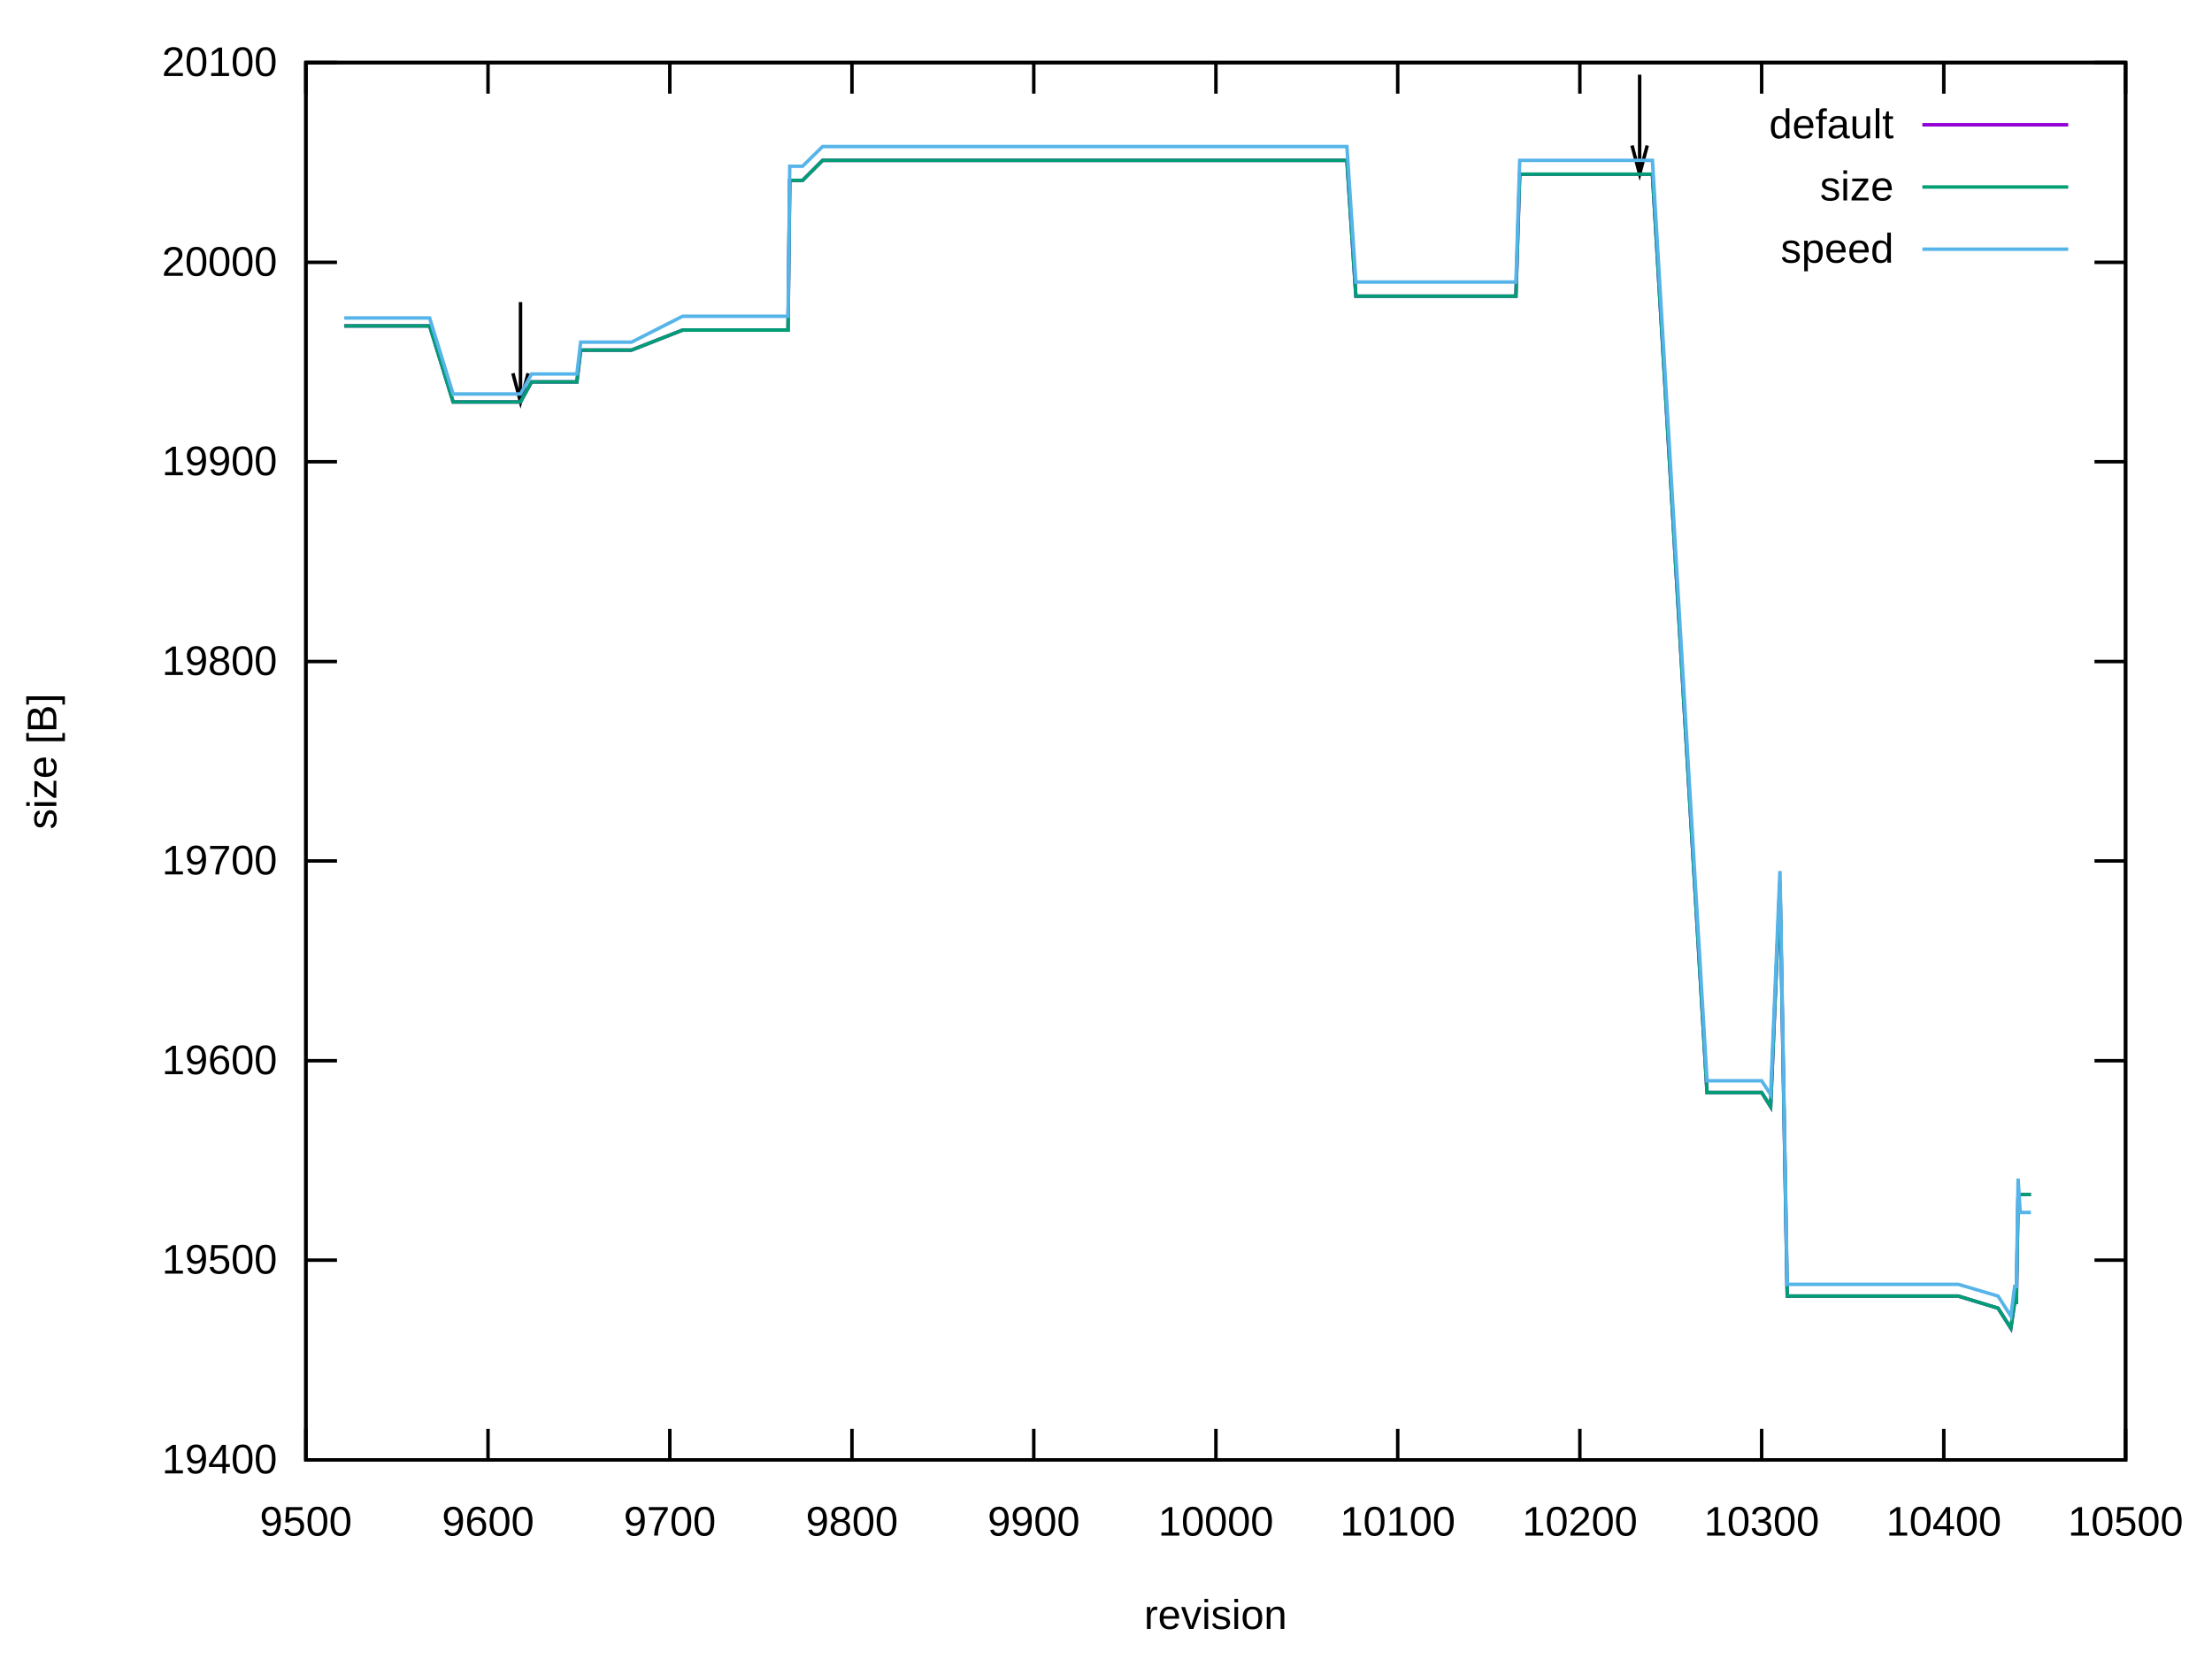
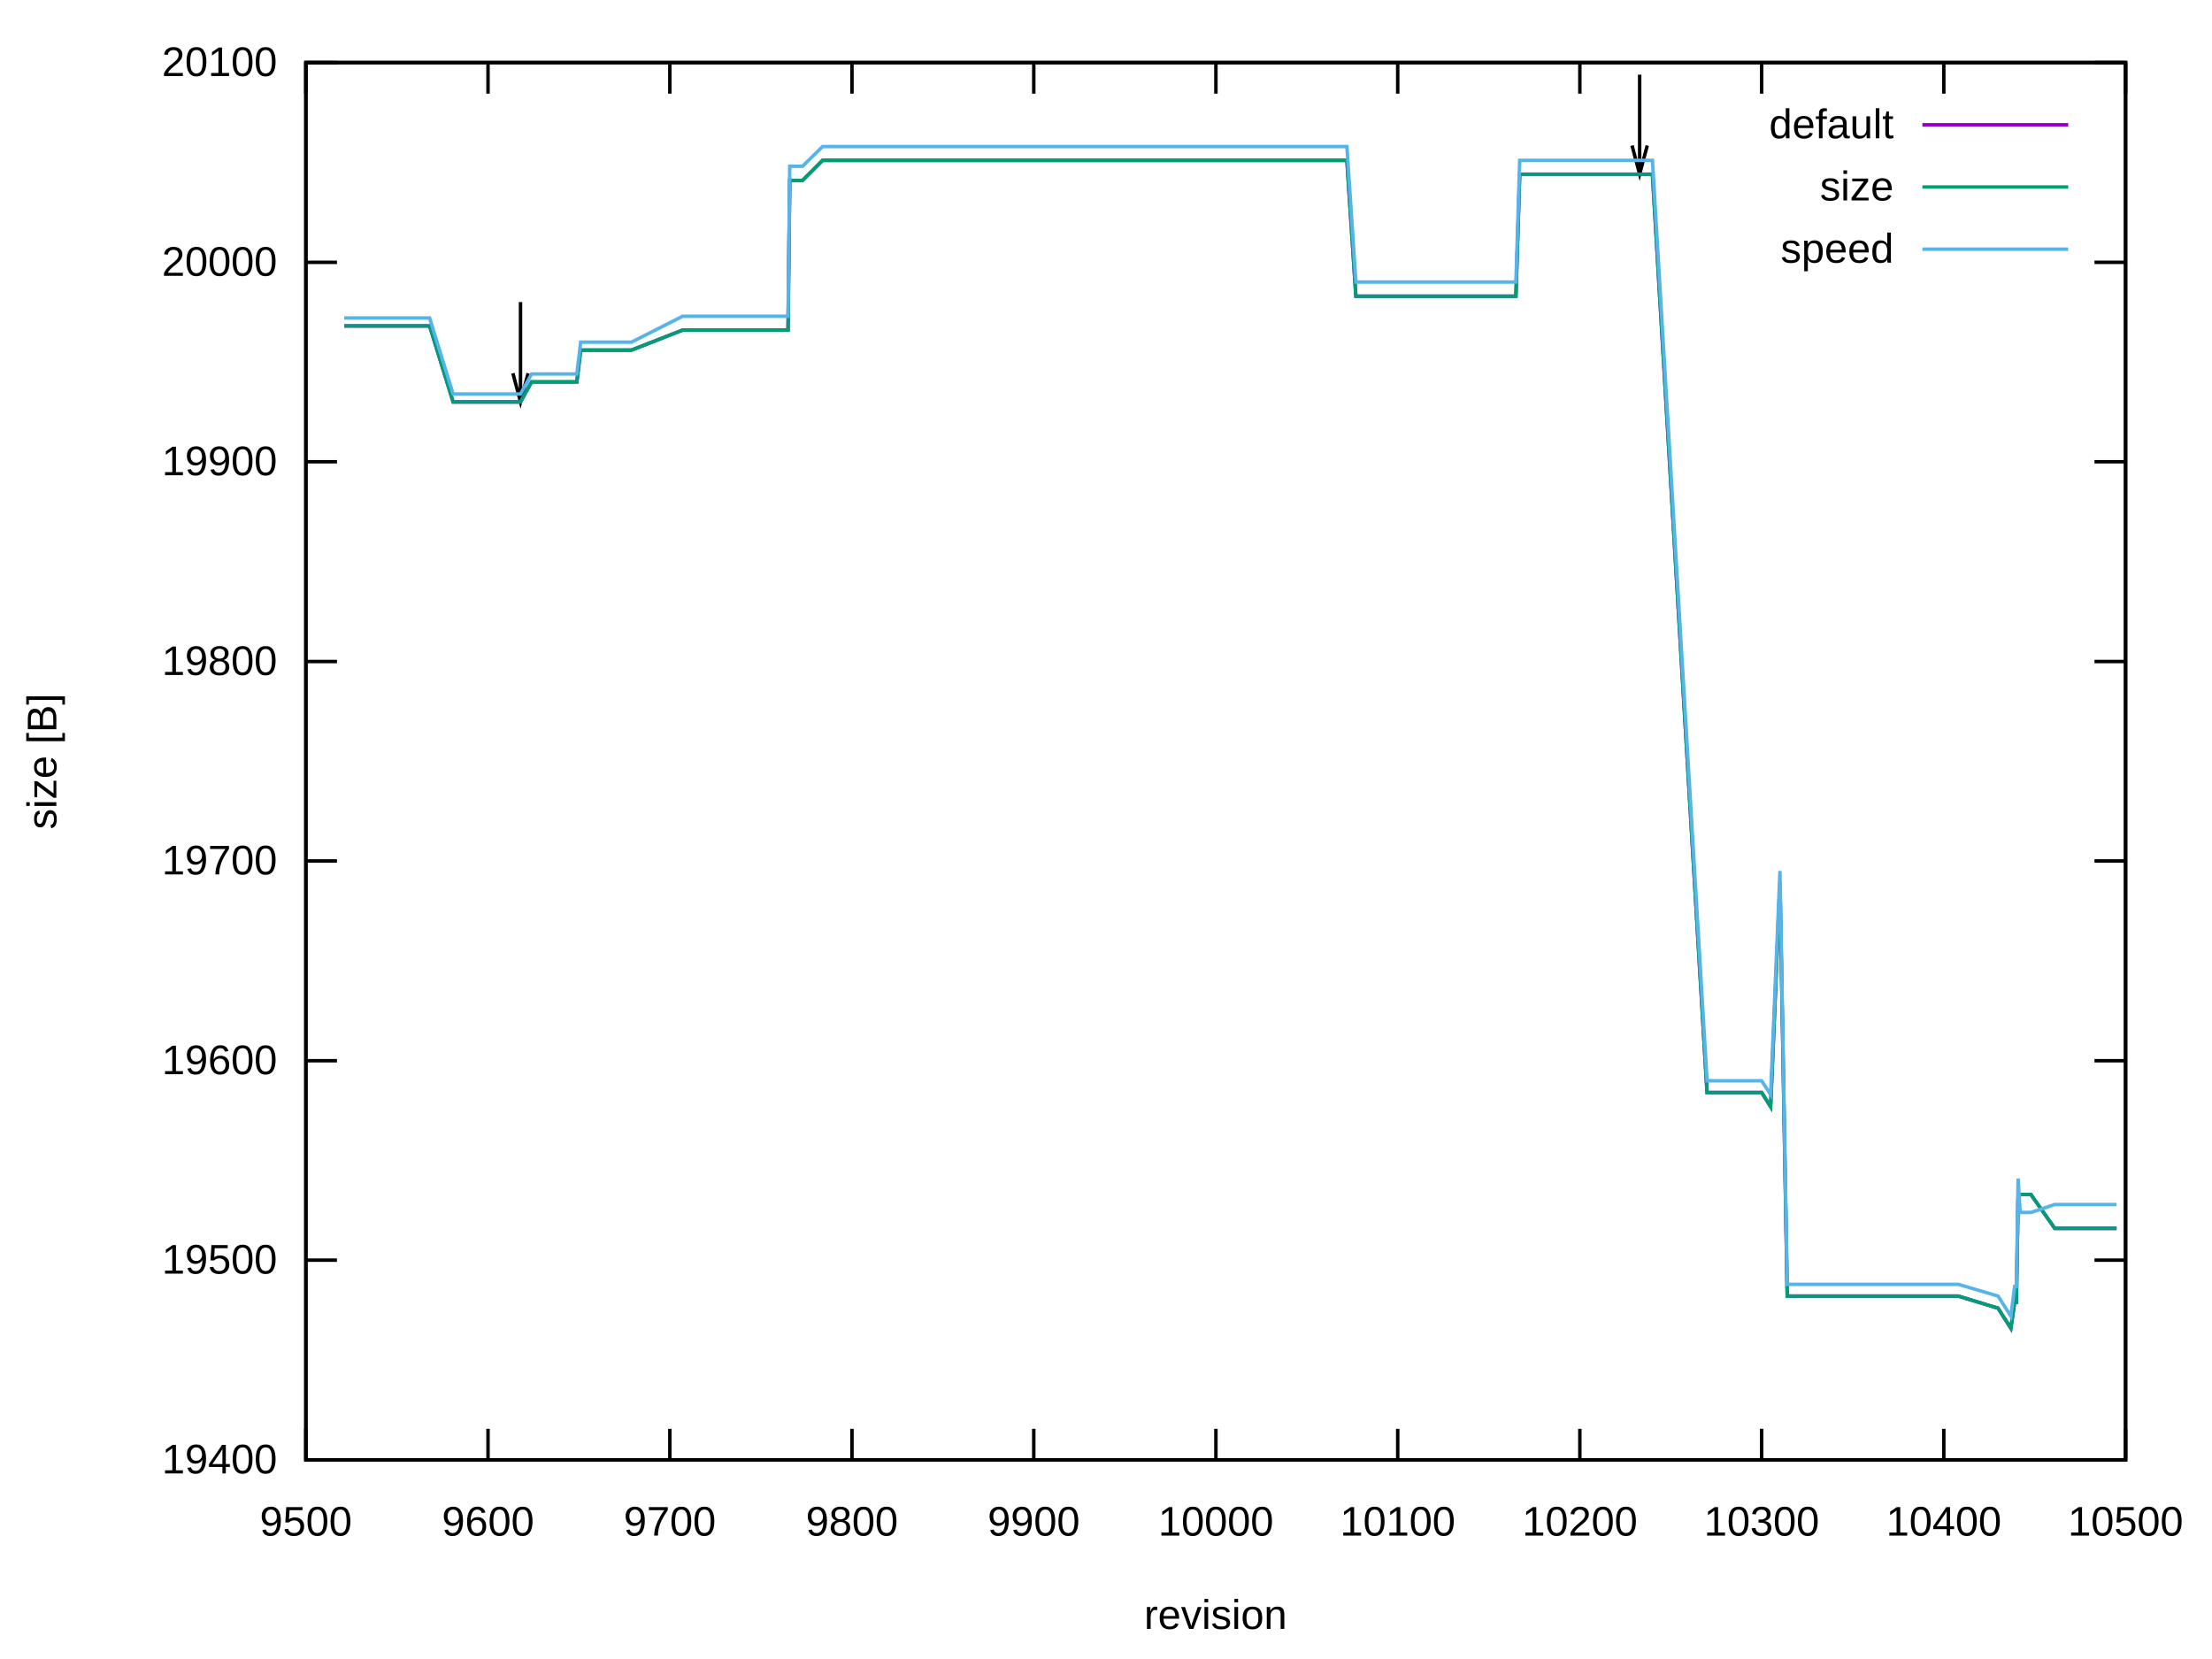
<svg xmlns="http://www.w3.org/2000/svg" xmlns:xlink="http://www.w3.org/1999/xlink" width="640" height="480" viewBox="0 0 640 480">
  <g id="gnuplot_canvas">
    <rect x="0" y="0" width="640" height="480" fill="none" />
    <defs>
      <circle id="gpDot" r="0.5" stroke-width="0.5" />
      <path id="gpPt0" stroke-width="0.222" stroke="currentColor" d="M-1,0 h2 M0,-1 v2" />
      <path id="gpPt1" stroke-width="0.222" stroke="currentColor" d="M-1,-1 L1,1 M1,-1 L-1,1" />
      <path id="gpPt2" stroke-width="0.222" stroke="currentColor" d="M-1,0 L1,0 M0,-1 L0,1 M-1,-1 L1,1 M-1,1 L1,-1" />
      <rect id="gpPt3" stroke-width="0.222" stroke="currentColor" x="-1" y="-1" width="2" height="2" />
      <rect id="gpPt4" stroke-width="0.222" stroke="currentColor" fill="currentColor" x="-1" y="-1" width="2" height="2" />
      <circle id="gpPt5" stroke-width="0.222" stroke="currentColor" cx="0" cy="0" r="1" />
      <use xlink:href="#gpPt5" id="gpPt6" fill="currentColor" stroke="none" />
      <path id="gpPt7" stroke-width="0.222" stroke="currentColor" d="M0,-1.33 L-1.33,0.67 L1.33,0.67 z" />
      <use xlink:href="#gpPt7" id="gpPt8" fill="currentColor" stroke="none" />
      <use xlink:href="#gpPt7" id="gpPt9" stroke="currentColor" transform="rotate(180)" />
      <use xlink:href="#gpPt9" id="gpPt10" fill="currentColor" stroke="none" />
      <use xlink:href="#gpPt3" id="gpPt11" stroke="currentColor" transform="rotate(45)" />
      <use xlink:href="#gpPt11" id="gpPt12" fill="currentColor" stroke="none" />
      <path id="gpPt13" stroke-width="0.222" stroke="currentColor" d="M0,1.330 L1.265,0.411 L0.782,-1.067 L-0.782,-1.076 L-1.265,0.411 z" />
      <use xlink:href="#gpPt13" id="gpPt14" fill="currentColor" stroke="none" />
      <filter id="textbox" filterUnits="objectBoundingBox" x="0" y="0" height="1" width="1">
        <feFlood flood-color="white" flood-opacity="1" result="bgnd" />
        <feComposite in="SourceGraphic" in2="bgnd" operator="atop" />
      </filter>
      <filter id="greybox" filterUnits="objectBoundingBox" x="0" y="0" height="1" width="1">
        <feFlood flood-color="lightgrey" flood-opacity="1" result="grey" />
        <feComposite in="SourceGraphic" in2="grey" operator="atop" />
      </filter>
    </defs>
    <g fill="none" color="white" stroke="currentColor" stroke-width="1.00" stroke-linecap="butt" stroke-linejoin="miter">
</g>
    <g fill="none" color="black" stroke="currentColor" stroke-width="1.00" stroke-linecap="butt" stroke-linejoin="miter">
      <path stroke="black" d="M88.5,422.4 L97.5,422.4 M615.0,422.4 L606.0,422.4  " />
      <g transform="translate(80.2,426.3)" stroke="none" fill="black" font-family="Arial" font-size="12.00" text-anchor="end">
        <text>
          <tspan font-family="Arial"> 19400</tspan>
        </text>
      </g>
    </g>
    <g fill="none" color="black" stroke="currentColor" stroke-width="1.00" stroke-linecap="butt" stroke-linejoin="miter">
      <path stroke="black" d="M88.5,364.6 L97.5,364.6 M615.0,364.6 L606.0,364.6  " />
      <g transform="translate(80.2,368.5)" stroke="none" fill="black" font-family="Arial" font-size="12.00" text-anchor="end">
        <text>
          <tspan font-family="Arial"> 19500</tspan>
        </text>
      </g>
    </g>
    <g fill="none" color="black" stroke="currentColor" stroke-width="1.00" stroke-linecap="butt" stroke-linejoin="miter">
      <path stroke="black" d="M88.5,306.9 L97.5,306.9 M615.0,306.9 L606.0,306.9  " />
      <g transform="translate(80.2,310.8)" stroke="none" fill="black" font-family="Arial" font-size="12.00" text-anchor="end">
        <text>
          <tspan font-family="Arial"> 19600</tspan>
        </text>
      </g>
    </g>
    <g fill="none" color="black" stroke="currentColor" stroke-width="1.00" stroke-linecap="butt" stroke-linejoin="miter">
      <path stroke="black" d="M88.5,249.1 L97.5,249.1 M615.0,249.1 L606.0,249.1  " />
      <g transform="translate(80.2,253.0)" stroke="none" fill="black" font-family="Arial" font-size="12.00" text-anchor="end">
        <text>
          <tspan font-family="Arial"> 19700</tspan>
        </text>
      </g>
    </g>
    <g fill="none" color="black" stroke="currentColor" stroke-width="1.00" stroke-linecap="butt" stroke-linejoin="miter">
      <path stroke="black" d="M88.5,191.4 L97.5,191.4 M615.0,191.4 L606.0,191.4  " />
      <g transform="translate(80.2,195.3)" stroke="none" fill="black" font-family="Arial" font-size="12.00" text-anchor="end">
        <text>
          <tspan font-family="Arial"> 19800</tspan>
        </text>
      </g>
    </g>
    <g fill="none" color="black" stroke="currentColor" stroke-width="1.00" stroke-linecap="butt" stroke-linejoin="miter">
      <path stroke="black" d="M88.5,133.6 L97.5,133.6 M615.0,133.6 L606.0,133.6  " />
      <g transform="translate(80.2,137.5)" stroke="none" fill="black" font-family="Arial" font-size="12.00" text-anchor="end">
        <text>
          <tspan font-family="Arial"> 19900</tspan>
        </text>
      </g>
    </g>
    <g fill="none" color="black" stroke="currentColor" stroke-width="1.00" stroke-linecap="butt" stroke-linejoin="miter">
      <path stroke="black" d="M88.5,75.9 L97.5,75.9 M615.0,75.9 L606.0,75.9  " />
      <g transform="translate(80.2,79.8)" stroke="none" fill="black" font-family="Arial" font-size="12.00" text-anchor="end">
        <text>
          <tspan font-family="Arial"> 20000</tspan>
        </text>
      </g>
    </g>
    <g fill="none" color="black" stroke="currentColor" stroke-width="1.00" stroke-linecap="butt" stroke-linejoin="miter">
      <path stroke="black" d="M88.5,18.1 L97.5,18.1 M615.0,18.1 L606.0,18.1  " />
      <g transform="translate(80.2,22.0)" stroke="none" fill="black" font-family="Arial" font-size="12.00" text-anchor="end">
        <text>
          <tspan font-family="Arial"> 20100</tspan>
        </text>
      </g>
    </g>
    <g fill="none" color="black" stroke="currentColor" stroke-width="1.00" stroke-linecap="butt" stroke-linejoin="miter">
      <path stroke="black" d="M88.5,422.4 L88.5,413.4 M88.5,18.1 L88.5,27.1  " />
      <g transform="translate(88.5,444.3)" stroke="none" fill="black" font-family="Arial" font-size="12.00" text-anchor="middle">
        <text>
          <tspan font-family="Arial"> 9500</tspan>
        </text>
      </g>
    </g>
    <g fill="none" color="black" stroke="currentColor" stroke-width="1.00" stroke-linecap="butt" stroke-linejoin="miter">
      <path stroke="black" d="M141.2,422.4 L141.2,413.4 M141.2,18.1 L141.2,27.1  " />
      <g transform="translate(141.2,444.3)" stroke="none" fill="black" font-family="Arial" font-size="12.00" text-anchor="middle">
        <text>
          <tspan font-family="Arial"> 9600</tspan>
        </text>
      </g>
    </g>
    <g fill="none" color="black" stroke="currentColor" stroke-width="1.00" stroke-linecap="butt" stroke-linejoin="miter">
      <path stroke="black" d="M193.8,422.4 L193.8,413.4 M193.8,18.1 L193.8,27.1  " />
      <g transform="translate(193.8,444.3)" stroke="none" fill="black" font-family="Arial" font-size="12.00" text-anchor="middle">
        <text>
          <tspan font-family="Arial"> 9700</tspan>
        </text>
      </g>
    </g>
    <g fill="none" color="black" stroke="currentColor" stroke-width="1.00" stroke-linecap="butt" stroke-linejoin="miter">
      <path stroke="black" d="M246.5,422.4 L246.5,413.4 M246.5,18.1 L246.5,27.1  " />
      <g transform="translate(246.5,444.3)" stroke="none" fill="black" font-family="Arial" font-size="12.00" text-anchor="middle">
        <text>
          <tspan font-family="Arial"> 9800</tspan>
        </text>
      </g>
    </g>
    <g fill="none" color="black" stroke="currentColor" stroke-width="1.00" stroke-linecap="butt" stroke-linejoin="miter">
      <path stroke="black" d="M299.1,422.4 L299.1,413.4 M299.1,18.1 L299.1,27.1  " />
      <g transform="translate(299.1,444.3)" stroke="none" fill="black" font-family="Arial" font-size="12.00" text-anchor="middle">
        <text>
          <tspan font-family="Arial"> 9900</tspan>
        </text>
      </g>
    </g>
    <g fill="none" color="black" stroke="currentColor" stroke-width="1.00" stroke-linecap="butt" stroke-linejoin="miter">
      <path stroke="black" d="M351.8,422.4 L351.8,413.4 M351.8,18.1 L351.8,27.1  " />
      <g transform="translate(351.8,444.3)" stroke="none" fill="black" font-family="Arial" font-size="12.00" text-anchor="middle">
        <text>
          <tspan font-family="Arial"> 10000</tspan>
        </text>
      </g>
    </g>
    <g fill="none" color="black" stroke="currentColor" stroke-width="1.00" stroke-linecap="butt" stroke-linejoin="miter">
      <path stroke="black" d="M404.4,422.4 L404.4,413.4 M404.4,18.1 L404.4,27.1  " />
      <g transform="translate(404.4,444.3)" stroke="none" fill="black" font-family="Arial" font-size="12.00" text-anchor="middle">
        <text>
          <tspan font-family="Arial"> 10100</tspan>
        </text>
      </g>
    </g>
    <g fill="none" color="black" stroke="currentColor" stroke-width="1.00" stroke-linecap="butt" stroke-linejoin="miter">
      <path stroke="black" d="M457.1,422.4 L457.1,413.4 M457.1,18.1 L457.1,27.1  " />
      <g transform="translate(457.1,444.3)" stroke="none" fill="black" font-family="Arial" font-size="12.00" text-anchor="middle">
        <text>
          <tspan font-family="Arial"> 10200</tspan>
        </text>
      </g>
    </g>
    <g fill="none" color="black" stroke="currentColor" stroke-width="1.00" stroke-linecap="butt" stroke-linejoin="miter">
      <path stroke="black" d="M509.7,422.4 L509.7,413.4 M509.7,18.1 L509.7,27.1  " />
      <g transform="translate(509.7,444.3)" stroke="none" fill="black" font-family="Arial" font-size="12.00" text-anchor="middle">
        <text>
          <tspan font-family="Arial"> 10300</tspan>
        </text>
      </g>
    </g>
    <g fill="none" color="black" stroke="currentColor" stroke-width="1.00" stroke-linecap="butt" stroke-linejoin="miter">
      <path stroke="black" d="M562.4,422.4 L562.4,413.4 M562.4,18.1 L562.4,27.1  " />
      <g transform="translate(562.4,444.3)" stroke="none" fill="black" font-family="Arial" font-size="12.00" text-anchor="middle">
        <text>
          <tspan font-family="Arial"> 10400</tspan>
        </text>
      </g>
    </g>
    <g fill="none" color="black" stroke="currentColor" stroke-width="1.00" stroke-linecap="butt" stroke-linejoin="miter">
      <path stroke="black" d="M615.0,422.4 L615.0,413.4 M615.0,18.1 L615.0,27.1  " />
      <g transform="translate(615.0,444.3)" stroke="none" fill="black" font-family="Arial" font-size="12.00" text-anchor="middle">
        <text>
          <tspan font-family="Arial"> 10500</tspan>
        </text>
      </g>
    </g>
    <g fill="none" color="black" stroke="currentColor" stroke-width="1.00" stroke-linecap="butt" stroke-linejoin="miter">
</g>
    <g fill="none" color="black" stroke="currentColor" stroke-width="1.00" stroke-linecap="butt" stroke-linejoin="miter">
      <path stroke="black" d="M88.5,18.1 L88.5,422.4 L615.0,422.4 L615.0,18.1 L88.5,18.1 Z  " />
      <path stroke="black" d="M148.4,108.0 L150.6,116.3 L152.8,108.0 M150.6,87.4 L150.6,116.3 M472.2,42.1 L474.4,50.4 L476.6,42.1   M474.4,21.6 L474.4,50.4  " />
    </g>
    <g fill="none" color="black" stroke="currentColor" stroke-width="1.00" stroke-linecap="butt" stroke-linejoin="miter">
      <g transform="translate(16.3,220.3) rotate(270)" stroke="none" fill="black" font-family="Arial" font-size="12.00" text-anchor="middle">
        <text>
          <tspan font-family="Arial">size [B]</tspan>
        </text>
      </g>
    </g>
    <g fill="none" color="black" stroke="currentColor" stroke-width="1.00" stroke-linecap="butt" stroke-linejoin="miter">
      <g transform="translate(351.7,471.3)" stroke="none" fill="black" font-family="Arial" font-size="12.00" text-anchor="middle">
        <text>
          <tspan font-family="Arial">revision</tspan>
        </text>
      </g>
    </g>
    <g fill="none" color="black" stroke="currentColor" stroke-width="1.00" stroke-linecap="butt" stroke-linejoin="miter">
</g>
    <g id="gnuplot_plot_1">
      <g fill="none" color="black" stroke="currentColor" stroke-width="1.00" stroke-linecap="butt" stroke-linejoin="miter">
        <g transform="translate(547.9,40.0)" stroke="none" fill="black" font-family="Arial" font-size="12.00" text-anchor="end">
          <text>
            <tspan font-family="Arial">default</tspan>
          </text>
        </g>
      </g>
      <g fill="none" color="black" stroke="currentColor" stroke-width="1.00" stroke-linecap="butt" stroke-linejoin="miter">
-         <path stroke="rgb(148,   0, 211)" d="M556.2,36.1 L598.4,36.1 M99.6,94.3 L109.6,94.3 L114.8,94.3 L124.3,94.3 L131.1,116.3 L135.4,116.3   L139.0,116.3 L141.7,116.3 L142.2,116.3 L142.7,116.3 L143.3,116.3 L150.6,116.3 L153.8,110.5 L158.0,110.5   L159.6,110.5 L160.1,110.5 L160.6,110.5 L161.2,110.5 L162.2,110.5 L164.8,110.5 L165.4,110.5 L166.9,110.5   L168.0,101.3 L169.1,101.3 L169.6,101.3 L172.2,101.3 L173.8,101.3 L174.8,101.3 L175.4,101.3 L175.9,101.3   L182.7,101.3 L197.5,95.5 L209.6,95.5 L214.9,95.5 L218.5,95.5 L220.7,95.5 L225.9,95.5 L227.5,95.5   L228.0,95.5 L228.5,52.2 L229.1,52.2 L232.2,52.2 L238.0,46.4 L241.2,46.4 L241.7,46.4 L242.8,46.4   L244.9,46.4 L248.0,46.4 L250.1,46.4 L250.7,46.4 L254.3,46.4 L255.9,46.4 L256.5,46.4 L257.0,46.4   L262.2,46.4 L263.3,46.4 L265.4,46.4 L288.0,46.4 L299.6,46.4 L301.2,46.4 L301.7,46.4 L309.1,46.4   L312.8,46.4 L313.8,46.4 L314.4,46.4 L314.9,46.4 L315.9,46.4 L317.0,46.4 L319.6,46.4 L320.7,46.4   L323.3,46.4 L324.9,46.4 L327.0,46.4 L328.1,46.4 L328.6,46.4 L331.2,46.4 L331.7,46.4 L332.8,46.4   L333.3,46.4 L335.4,46.4 L339.1,46.4 L343.3,46.4 L348.6,46.4 L350.2,46.4 L351.8,46.4 L360.7,46.4   L377.0,46.4 L382.3,46.4 L388.1,46.4 L389.7,46.4 L392.3,85.7 L393.9,85.7 L408.6,85.7 L417.0,85.7   L429.1,85.7 L437.6,85.7 L438.6,85.7 L439.7,50.4 L443.4,50.4 L447.0,50.4 L447.6,50.4 L449.2,50.4   L452.8,50.4 L461.8,50.4 L462.8,50.4 L474.4,50.4 L476.5,50.4 L478.1,50.4 L493.9,316.1 L498.6,316.1   L499.2,316.1 L500.2,316.1 L502.9,316.1 L509.7,316.1 L512.3,320.2 L515.0,255.5 L517.1,375.0 L530.8,375.0   L533.4,375.0 L535.5,375.0 L536.0,375.0 L544.4,375.0 L545.0,375.0 L548.7,375.0 L566.6,375.0 L578.1,378.5   L581.8,384.3 L582.9,376.8 L583.4,376.8 L583.9,346.7 L584.5,345.6 L587.6,345.6  " />
+         <path stroke="rgb(148,   0, 211)" d="M556.2,36.1 L598.4,36.1 M99.6,94.3 L109.6,94.3 L114.8,94.3 L124.3,94.3 L131.1,116.3 L135.4,116.3   L139.0,116.3 L141.7,116.3 L142.2,116.3 L142.7,116.3 L143.3,116.3 L150.6,116.3 L153.8,110.5 L158.0,110.5   L159.6,110.5 L160.1,110.5 L160.6,110.5 L161.2,110.5 L162.2,110.5 L164.8,110.5 L165.4,110.5 L166.9,110.5   L168.0,101.3 L169.1,101.3 L169.6,101.3 L172.2,101.3 L173.8,101.3 L174.8,101.3 L175.4,101.3 L175.9,101.3   L182.7,101.3 L197.5,95.5 L209.6,95.5 L214.9,95.5 L218.5,95.5 L220.7,95.5 L225.9,95.5 L227.5,95.5   L228.0,95.5 L228.5,52.2 L229.1,52.2 L232.2,52.2 L238.0,46.4 L241.2,46.4 L241.7,46.4 L242.8,46.4   L244.9,46.4 L248.0,46.4 L250.1,46.4 L250.7,46.4 L254.3,46.4 L255.9,46.4 L256.5,46.4 L257.0,46.4   L262.2,46.4 L263.3,46.4 L265.4,46.4 L288.0,46.4 L299.6,46.4 L301.2,46.4 L301.7,46.4 L309.1,46.4   L312.8,46.4 L313.8,46.4 L314.4,46.4 L314.9,46.4 L315.9,46.4 L317.0,46.4 L319.6,46.4 L320.7,46.4   L323.3,46.4 L324.9,46.4 L327.0,46.4 L328.1,46.4 L328.6,46.4 L331.2,46.4 L331.7,46.4 L332.8,46.4   L333.3,46.4 L335.4,46.4 L339.1,46.4 L343.3,46.4 L348.6,46.4 L350.2,46.4 L351.8,46.4 L360.7,46.4   L377.0,46.4 L382.3,46.4 L388.1,46.4 L389.7,46.4 L392.3,85.7 L393.9,85.7 L408.6,85.7 L417.0,85.7   L429.1,85.7 L437.6,85.7 L438.6,85.7 L439.7,50.4 L443.4,50.4 L447.0,50.4 L447.6,50.4 L449.2,50.4   L452.8,50.4 L461.8,50.4 L462.8,50.4 L474.4,50.4 L476.5,50.4 L478.1,50.4 L493.9,316.1 L498.6,316.1   L499.2,316.1 L500.2,316.1 L502.9,316.1 L509.7,316.1 L512.3,320.2 L515.0,255.5 L517.1,375.0 L530.8,375.0   L533.4,375.0 L535.5,375.0 L536.0,375.0 L544.4,375.0 L545.0,375.0 L548.7,375.0 L566.6,375.0 L578.1,378.5   L581.8,384.3 L582.9,376.8 L583.4,376.8 L583.9,346.7 L584.5,345.6 L587.6,345.6 L594.5,355.4 L612.4,355.4    " />
      </g>
    </g>
    <g id="gnuplot_plot_2">
      <g fill="none" color="black" stroke="currentColor" stroke-width="1.00" stroke-linecap="butt" stroke-linejoin="miter">
        <g transform="translate(547.9,58.0)" stroke="none" fill="black" font-family="Arial" font-size="12.00" text-anchor="end">
          <text>
            <tspan font-family="Arial">size</tspan>
          </text>
        </g>
      </g>
      <g fill="none" color="black" stroke="currentColor" stroke-width="1.00" stroke-linecap="butt" stroke-linejoin="miter">
-         <path stroke="rgb(  0, 158, 115)" d="M556.2,54.1 L598.4,54.1 M99.6,94.3 L109.6,94.3 L114.8,94.3 L124.3,94.3 L131.1,116.3 L135.4,116.3   L139.0,116.3 L141.7,116.3 L142.2,116.3 L142.7,116.3 L143.3,116.3 L150.6,116.3 L153.8,110.5 L158.0,110.5   L159.6,110.5 L160.1,110.5 L160.6,110.5 L161.2,110.5 L162.2,110.5 L164.8,110.5 L165.4,110.5 L166.9,110.5   L168.0,101.3 L169.1,101.3 L169.6,101.3 L172.2,101.3 L173.8,101.3 L174.8,101.3 L175.4,101.3 L175.9,101.3   L182.7,101.3 L197.5,95.5 L209.6,95.5 L214.9,95.5 L218.5,95.5 L220.7,95.5 L225.9,95.5 L227.5,95.5   L228.0,95.5 L228.5,52.2 L229.1,52.2 L232.2,52.2 L238.0,46.4 L241.2,46.4 L241.7,46.4 L242.8,46.4   L244.9,46.4 L248.0,46.4 L250.1,46.4 L250.7,46.4 L254.3,46.4 L255.9,46.4 L256.5,46.4 L257.0,46.4   L262.2,46.4 L263.3,46.4 L265.4,46.4 L288.0,46.4 L299.6,46.4 L301.2,46.4 L301.7,46.4 L309.1,46.4   L312.8,46.4 L313.8,46.4 L314.4,46.4 L314.9,46.4 L315.9,46.4 L317.0,46.4 L319.6,46.4 L320.7,46.4   L323.3,46.4 L324.9,46.4 L327.0,46.4 L328.1,46.4 L328.6,46.4 L331.2,46.4 L331.7,46.4 L332.8,46.4   L333.3,46.4 L335.4,46.4 L339.1,46.4 L343.3,46.4 L348.6,46.4 L350.2,46.4 L351.8,46.4 L360.7,46.4   L377.0,46.4 L382.3,46.4 L388.1,46.4 L389.7,46.4 L392.3,85.7 L393.9,85.7 L408.6,85.7 L417.0,85.7   L429.1,85.7 L437.6,85.7 L438.6,85.7 L439.7,50.4 L443.4,50.4 L447.0,50.4 L447.6,50.4 L449.2,50.4   L452.8,50.4 L461.8,50.4 L462.8,50.4 L474.4,50.4 L476.5,50.4 L478.1,50.4 L493.9,316.1 L498.6,316.1   L499.2,316.1 L500.2,316.1 L502.9,316.1 L509.7,316.1 L512.3,320.2 L515.0,255.5 L517.1,375.0 L530.8,375.0   L533.4,375.0 L535.5,375.0 L536.0,375.0 L544.4,375.0 L545.0,375.0 L548.7,375.0 L566.6,375.0 L578.1,378.5   L581.8,384.3 L582.9,376.8 L583.4,376.8 L583.9,346.7 L584.5,345.6 L587.6,345.6  " />
+         <path stroke="rgb(  0, 158, 115)" d="M556.2,54.1 L598.4,54.1 M99.6,94.3 L109.6,94.3 L114.8,94.3 L124.3,94.3 L131.1,116.3 L135.4,116.3   L139.0,116.3 L141.7,116.3 L142.2,116.3 L142.7,116.3 L143.3,116.3 L150.6,116.3 L153.8,110.5 L158.0,110.5   L159.6,110.5 L160.1,110.5 L160.6,110.5 L161.2,110.5 L162.2,110.5 L164.8,110.5 L165.4,110.5 L166.9,110.5   L168.0,101.3 L169.1,101.3 L169.6,101.3 L172.2,101.3 L173.8,101.3 L174.8,101.3 L175.4,101.3 L175.9,101.3   L182.7,101.3 L197.5,95.5 L209.6,95.5 L214.9,95.5 L218.5,95.5 L220.7,95.5 L225.9,95.5 L227.5,95.5   L228.0,95.5 L228.5,52.2 L229.1,52.2 L232.2,52.2 L238.0,46.4 L241.2,46.4 L241.7,46.4 L242.8,46.4   L244.9,46.4 L248.0,46.4 L250.1,46.4 L250.7,46.4 L254.3,46.4 L255.9,46.4 L256.5,46.4 L257.0,46.4   L262.2,46.4 L263.3,46.4 L265.4,46.4 L288.0,46.4 L299.6,46.4 L301.2,46.4 L301.7,46.4 L309.1,46.4   L312.8,46.4 L313.8,46.4 L314.4,46.4 L314.9,46.4 L315.9,46.4 L317.0,46.4 L319.6,46.4 L320.7,46.4   L323.3,46.4 L324.9,46.4 L327.0,46.4 L328.1,46.4 L328.6,46.4 L331.2,46.4 L331.7,46.4 L332.8,46.4   L333.3,46.4 L335.4,46.4 L339.1,46.4 L343.3,46.4 L348.6,46.4 L350.2,46.4 L351.8,46.4 L360.7,46.4   L377.0,46.4 L382.3,46.4 L388.1,46.4 L389.7,46.4 L392.3,85.7 L393.9,85.7 L408.6,85.7 L417.0,85.7   L429.1,85.7 L437.6,85.7 L438.6,85.7 L439.7,50.4 L443.4,50.4 L447.0,50.4 L447.6,50.4 L449.2,50.4   L452.8,50.4 L461.8,50.4 L462.8,50.4 L474.4,50.4 L476.5,50.4 L478.1,50.4 L493.9,316.1 L498.6,316.1   L499.2,316.1 L500.2,316.1 L502.9,316.1 L509.7,316.1 L512.3,320.2 L515.0,255.5 L517.1,375.0 L530.8,375.0   L533.4,375.0 L535.5,375.0 L536.0,375.0 L544.4,375.0 L545.0,375.0 L548.7,375.0 L566.6,375.0 L578.1,378.5   L581.8,384.3 L582.9,376.8 L583.4,376.8 L583.9,346.7 L584.5,345.6 L587.6,345.6 L594.5,355.4 L612.4,355.4    " />
      </g>
    </g>
    <g id="gnuplot_plot_3">
      <g fill="none" color="black" stroke="currentColor" stroke-width="1.00" stroke-linecap="butt" stroke-linejoin="miter">
        <g transform="translate(547.9,76.0)" stroke="none" fill="black" font-family="Arial" font-size="12.00" text-anchor="end">
          <text>
            <tspan font-family="Arial">speed</tspan>
          </text>
        </g>
      </g>
      <g fill="none" color="black" stroke="currentColor" stroke-width="1.00" stroke-linecap="butt" stroke-linejoin="miter">
-         <path stroke="rgb( 86, 180, 233)" d="M556.2,72.1 L598.4,72.1 M99.6,92.0 L109.6,92.0 L114.8,92.0 L124.3,92.0 L131.1,114.0 L135.4,114.0   L139.0,114.0 L141.7,114.0 L142.2,114.0 L142.7,114.0 L143.3,114.0 L150.6,114.0 L153.8,108.2 L158.0,108.2   L159.6,108.2 L160.1,108.2 L160.6,108.2 L161.2,108.2 L162.2,108.2 L164.8,108.2 L165.4,108.2 L166.9,108.2   L168.0,99.0 L169.1,99.0 L169.6,99.0 L172.2,99.0 L173.8,99.0 L174.8,99.0 L175.4,99.0 L175.9,99.0   L182.7,99.0 L197.5,91.5 L209.6,91.5 L214.9,91.5 L218.5,91.5 L220.7,91.5 L225.9,91.5 L227.5,91.5   L228.0,91.5 L228.5,48.1 L229.1,48.1 L232.2,48.1 L238.0,42.4 L241.2,42.4 L241.7,42.4 L242.8,42.4   L244.9,42.4 L248.0,42.4 L250.1,42.4 L250.7,42.4 L254.3,42.4 L255.9,42.4 L256.5,42.4 L257.0,42.4   L262.2,42.4 L263.3,42.4 L265.4,42.4 L288.0,42.4 L299.6,42.4 L301.2,42.4 L301.7,42.4 L309.1,42.4   L312.8,42.4 L313.8,42.4 L314.4,42.4 L314.9,42.4 L315.9,42.4 L317.0,42.4 L319.6,42.4 L320.7,42.4   L323.3,42.4 L324.9,42.4 L327.0,42.4 L328.1,42.4 L328.6,42.4 L331.2,42.4 L331.7,42.4 L332.8,42.4   L333.3,42.4 L335.4,42.4 L339.1,42.4 L343.3,42.4 L348.6,42.4 L350.2,42.4 L351.8,42.4 L360.7,42.4   L377.0,42.4 L382.3,42.4 L388.1,42.4 L389.7,42.4 L392.3,81.6 L393.9,81.6 L408.6,81.6 L417.0,81.6   L429.1,81.6 L437.6,81.6 L438.6,81.6 L439.7,46.4 L443.4,46.4 L447.0,46.4 L447.6,46.4 L449.2,46.4   L452.8,46.4 L461.8,46.4 L462.8,46.4 L474.4,46.4 L476.5,46.4 L478.1,46.4 L493.9,312.7 L498.6,312.7   L499.2,312.7 L500.2,312.7 L502.9,312.7 L509.7,312.7 L512.3,316.7 L515.0,252.0 L517.1,371.6 L530.8,371.6   L533.4,371.6 L535.5,371.6 L536.0,371.6 L544.4,371.6 L545.0,371.6 L548.7,371.6 L566.6,371.6 L578.1,375.0   L581.8,380.8 L582.9,372.2 L583.4,372.2 L583.9,341.0 L584.5,350.8 L587.6,350.8  " />
+         <path stroke="rgb( 86, 180, 233)" d="M556.2,72.1 L598.4,72.1 M99.6,92.0 L109.6,92.0 L114.8,92.0 L124.3,92.0 L131.1,114.0 L135.4,114.0   L139.0,114.0 L141.7,114.0 L142.2,114.0 L142.7,114.0 L143.3,114.0 L150.6,114.0 L153.8,108.2 L158.0,108.2   L159.6,108.2 L160.1,108.2 L160.6,108.2 L161.2,108.2 L162.2,108.2 L164.8,108.2 L165.4,108.2 L166.9,108.2   L168.0,99.0 L169.1,99.0 L169.6,99.0 L172.2,99.0 L173.8,99.0 L174.8,99.0 L175.4,99.0 L175.9,99.0   L182.7,99.0 L197.5,91.5 L209.6,91.5 L214.9,91.5 L218.5,91.5 L220.7,91.5 L225.9,91.5 L227.5,91.5   L228.0,91.5 L228.5,48.1 L229.1,48.1 L232.2,48.1 L238.0,42.4 L241.2,42.4 L241.7,42.4 L242.8,42.4   L244.9,42.4 L248.0,42.4 L250.1,42.4 L250.7,42.4 L254.3,42.4 L255.9,42.4 L256.5,42.4 L257.0,42.4   L262.2,42.4 L263.3,42.4 L265.4,42.4 L288.0,42.4 L299.6,42.4 L301.2,42.4 L301.7,42.4 L309.1,42.4   L312.8,42.4 L313.8,42.4 L314.4,42.4 L314.9,42.4 L315.9,42.4 L317.0,42.4 L319.6,42.4 L320.7,42.4   L323.3,42.4 L324.9,42.4 L327.0,42.4 L328.1,42.4 L328.6,42.4 L331.2,42.4 L331.7,42.4 L332.8,42.4   L333.3,42.4 L335.4,42.4 L339.1,42.4 L343.3,42.4 L348.6,42.4 L350.2,42.4 L351.8,42.4 L360.7,42.4   L377.0,42.4 L382.3,42.4 L388.1,42.4 L389.7,42.4 L392.3,81.6 L393.9,81.6 L408.6,81.6 L417.0,81.6   L429.1,81.6 L437.6,81.6 L438.6,81.6 L439.7,46.4 L443.4,46.4 L447.0,46.4 L447.6,46.4 L449.2,46.4   L452.8,46.4 L461.8,46.4 L462.8,46.4 L474.4,46.4 L476.5,46.4 L478.1,46.4 L493.9,312.7 L498.6,312.7   L499.2,312.7 L500.2,312.7 L502.9,312.7 L509.7,312.7 L512.3,316.7 L515.0,252.0 L517.1,371.6 L530.8,371.6   L533.4,371.6 L535.5,371.6 L536.0,371.6 L544.4,371.6 L545.0,371.6 L548.7,371.6 L566.6,371.6 L578.1,375.0   L581.8,380.8 L582.9,372.2 L583.4,372.2 L583.9,341.0 L584.5,350.8 L587.6,350.8 L594.5,348.5 L612.4,348.5    " />
      </g>
    </g>
    <g fill="none" color="white" stroke="rgb( 86, 180, 233)" stroke-width="2.00" stroke-linecap="butt" stroke-linejoin="miter">
</g>
    <g fill="none" color="black" stroke="currentColor" stroke-width="2.00" stroke-linecap="butt" stroke-linejoin="miter">
</g>
    <g fill="none" color="black" stroke="black" stroke-width="1.00" stroke-linecap="butt" stroke-linejoin="miter">
</g>
    <g fill="none" color="black" stroke="currentColor" stroke-width="1.00" stroke-linecap="butt" stroke-linejoin="miter">
      <path stroke="black" d="M88.5,18.1 L88.5,422.4 L615.0,422.4 L615.0,18.1 L88.5,18.1 Z  " />
    </g>
    <g fill="none" color="black" stroke="currentColor" stroke-width="1.00" stroke-linecap="butt" stroke-linejoin="miter">
</g>
  </g>
</svg>
